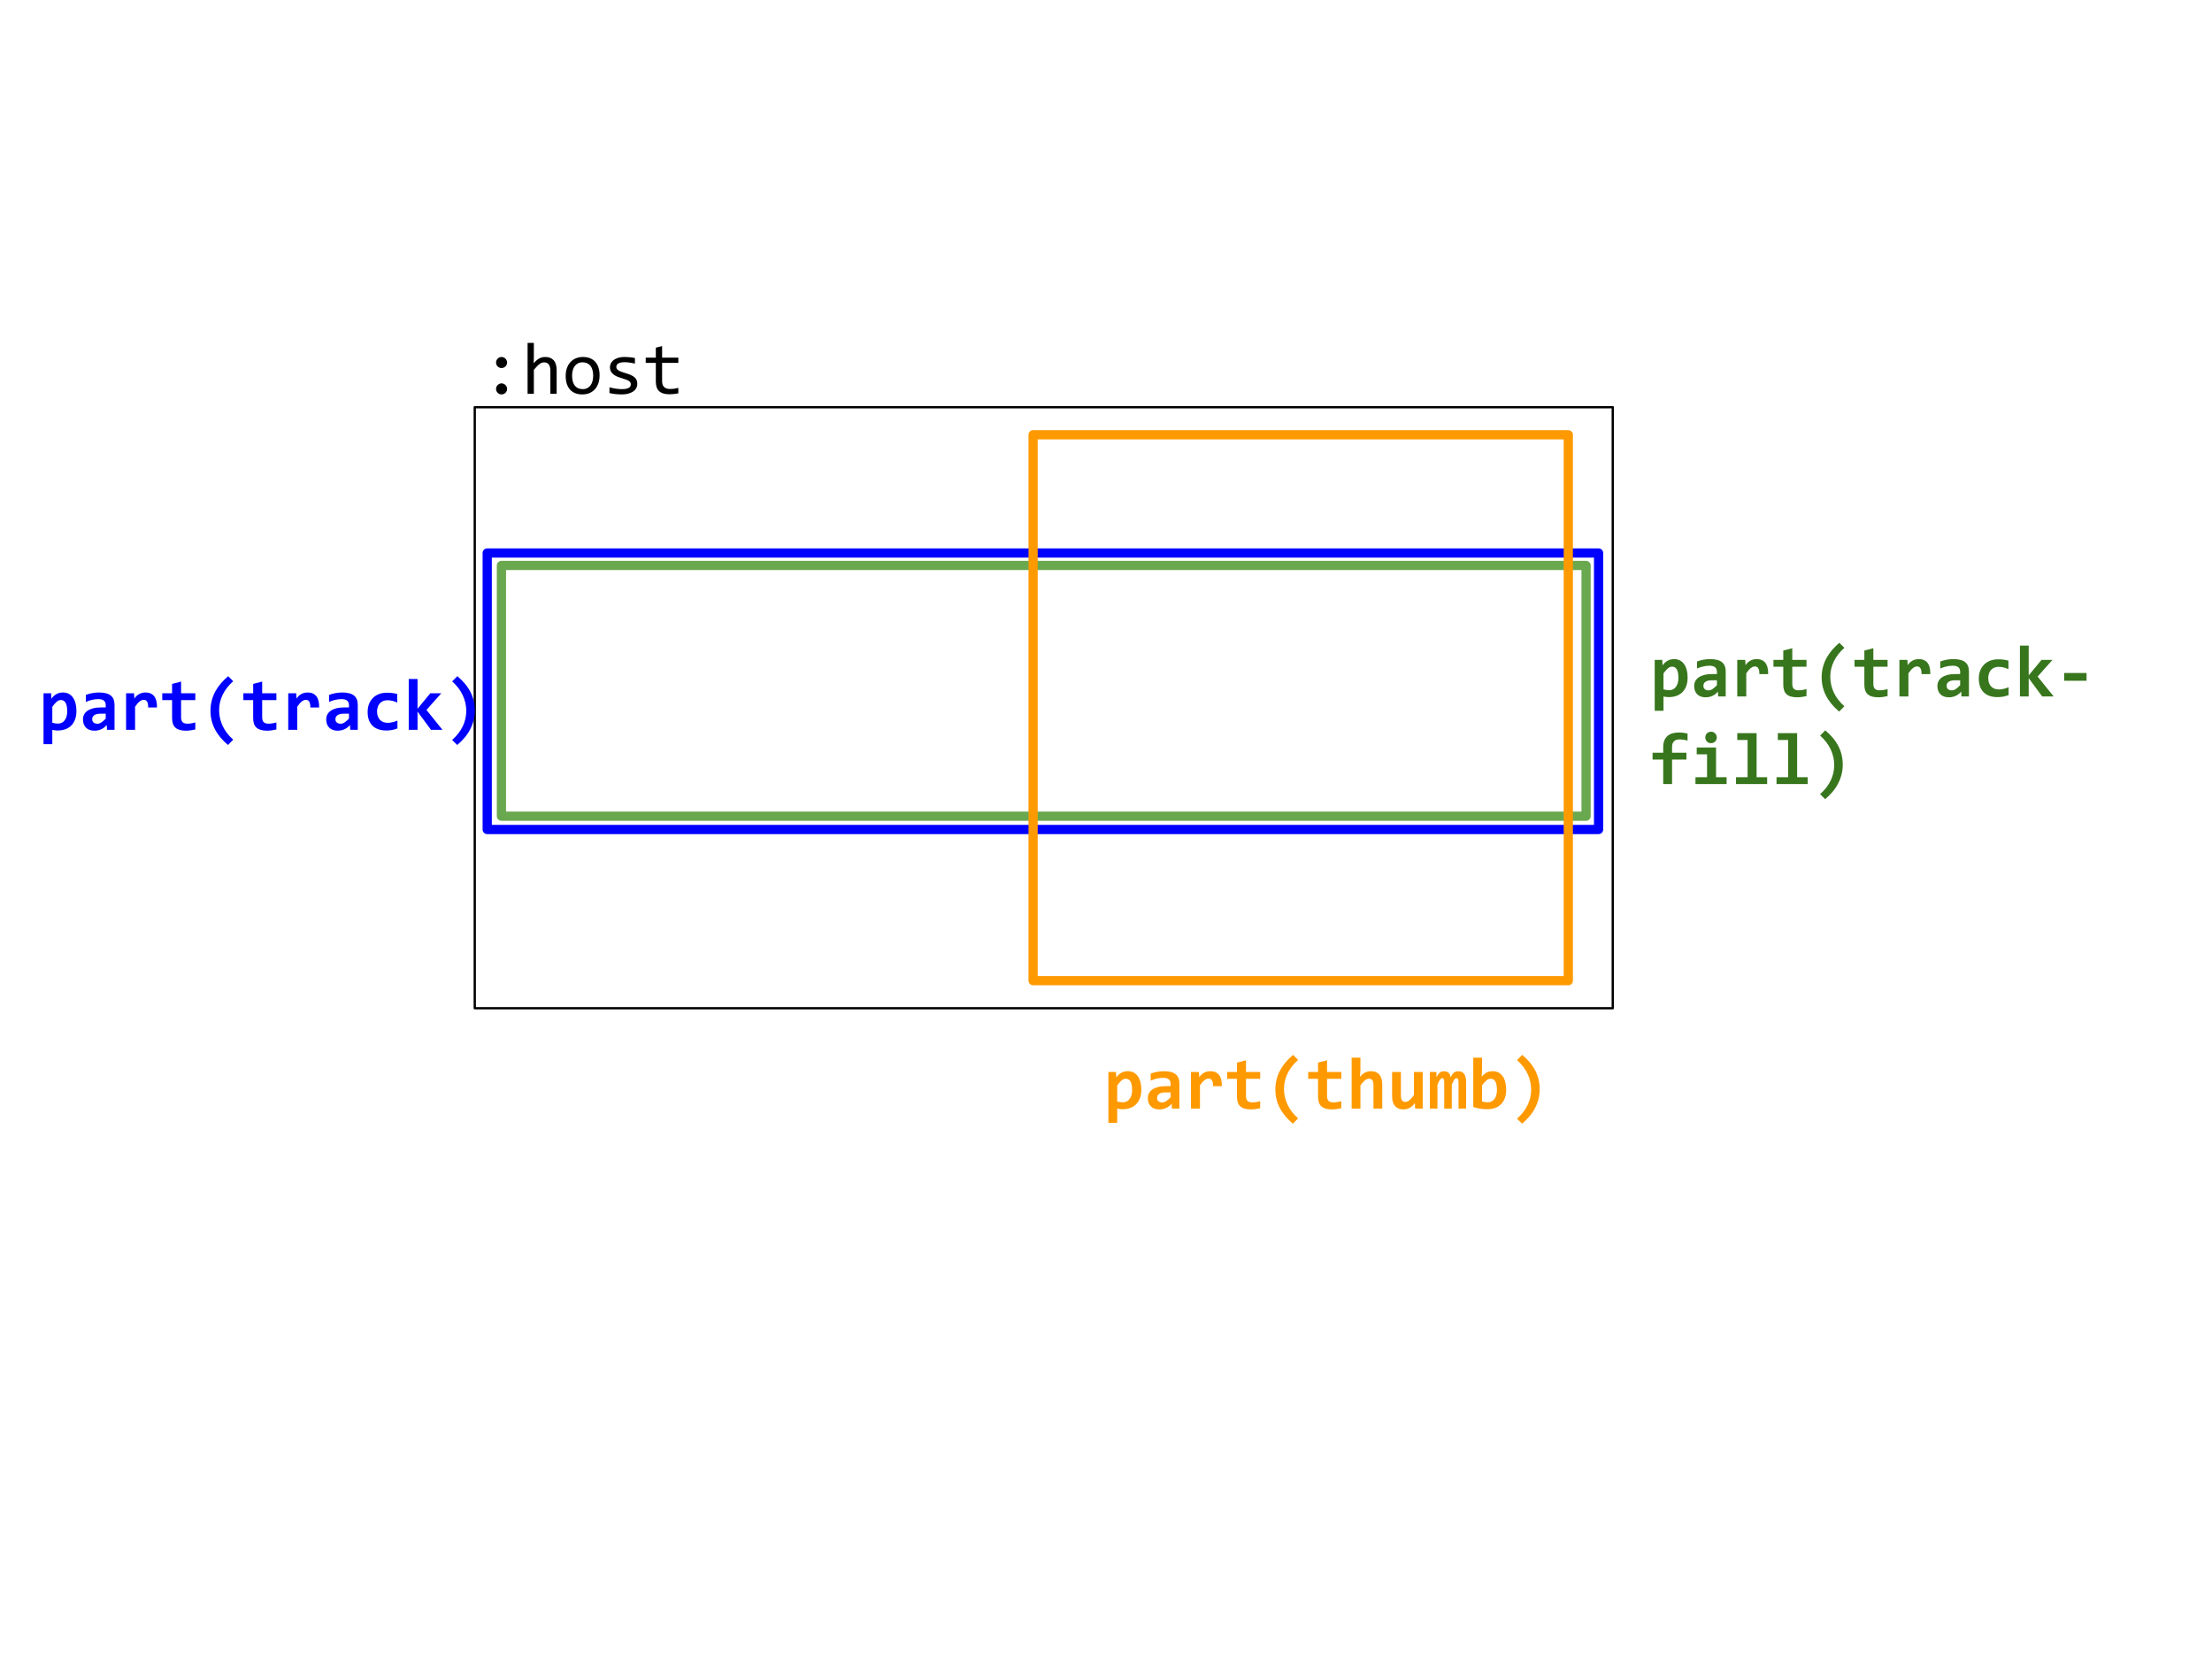
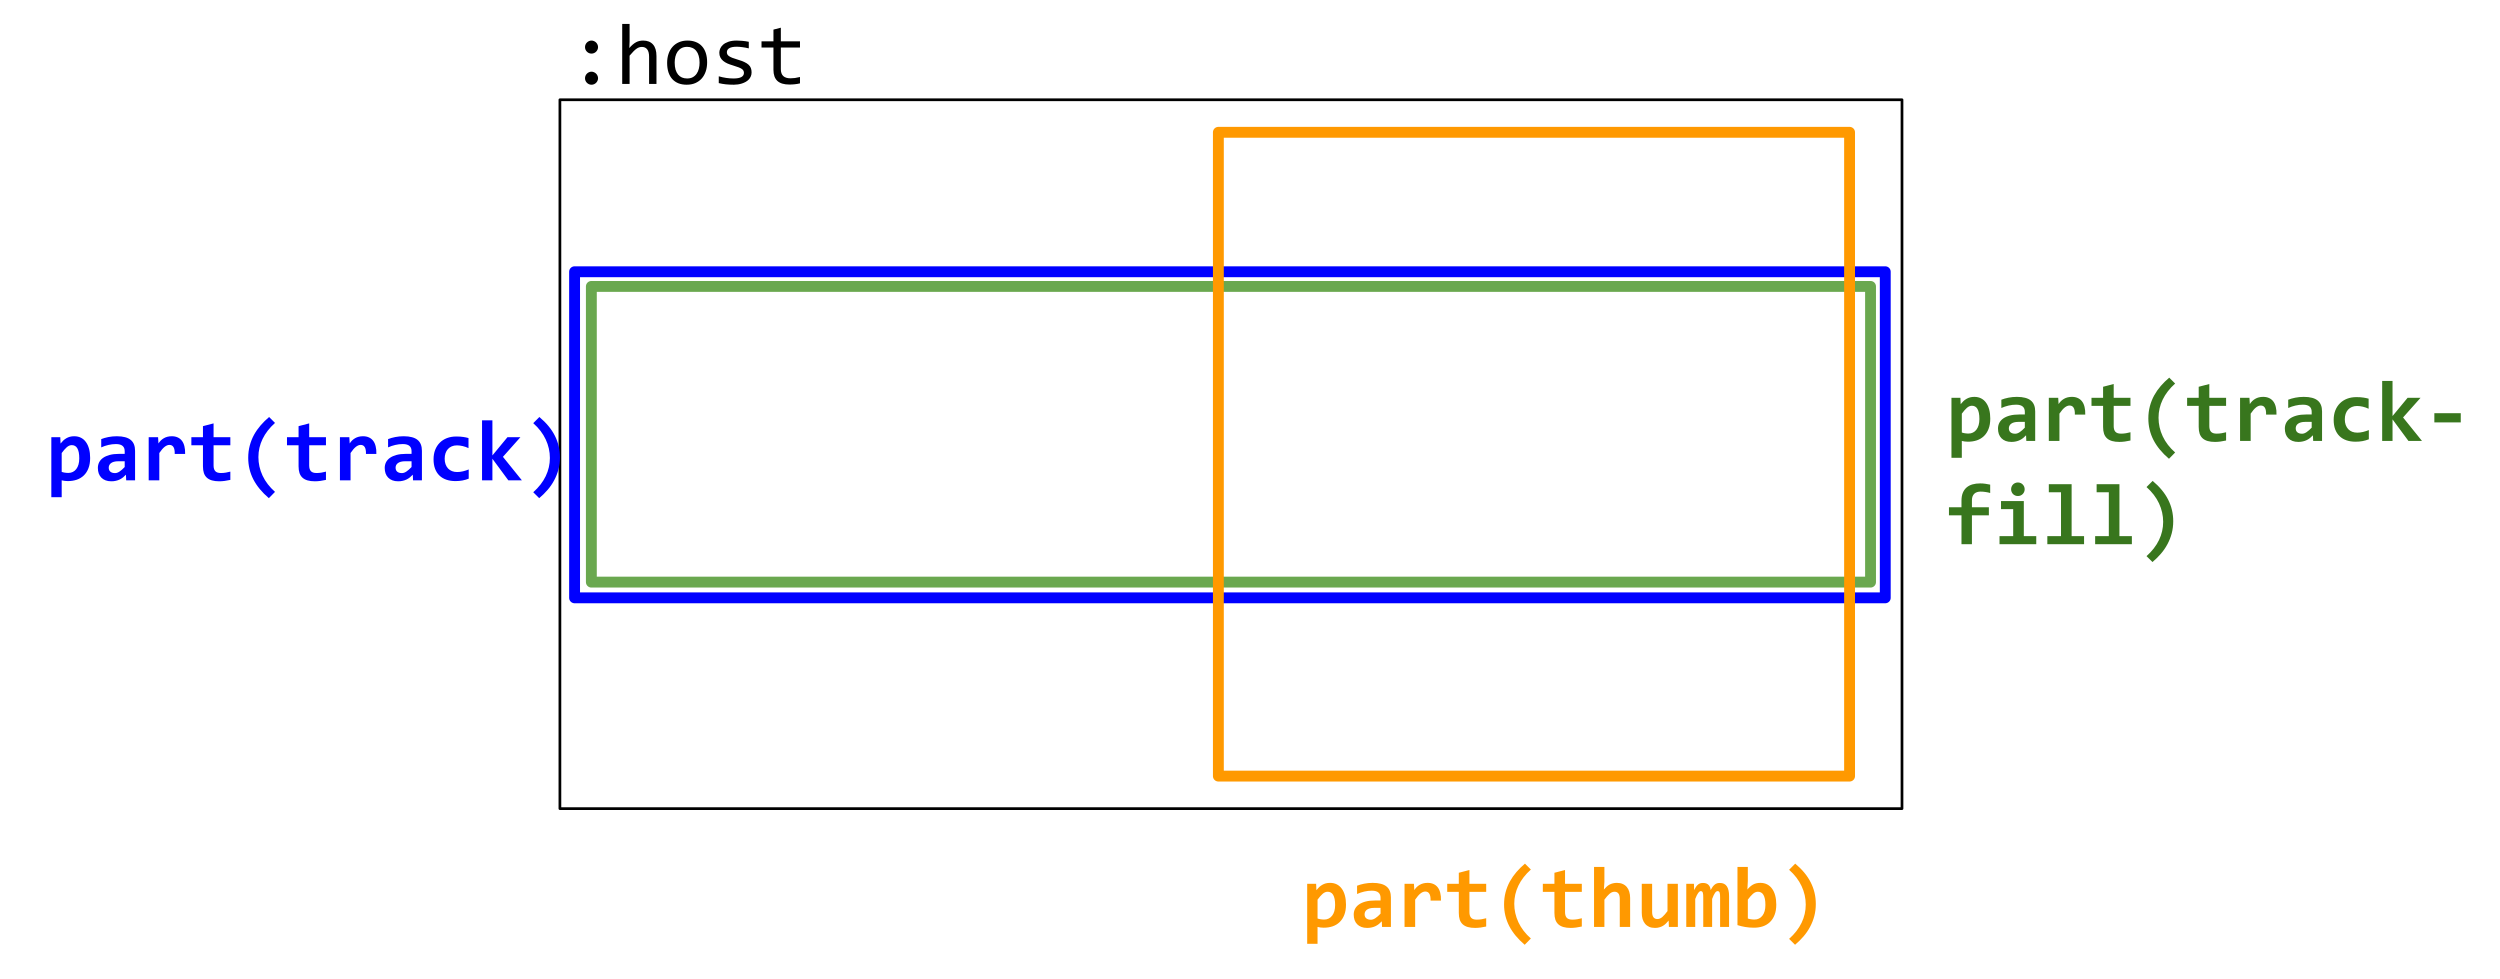
- <svg xmlns="http://www.w3.org/2000/svg" version="1.1" viewBox="0.0 0.0 960.0 720.0" fill="none" stroke="none" stroke-linecap="square" stroke-miterlimit="10">
+ <svg xmlns="http://www.w3.org/2000/svg" version="1.1" viewBox="0 140 920 360" fill="none" stroke="none" stroke-linecap="square" stroke-miterlimit="10">
  <clipPath id="p.0">
    <path d="m0 0l960.0 0l0 720.0l-960.0 0l0 -720.0z" clip-rule="nonzero" />
  </clipPath>
  <g clip-path="url(#p.0)">
    <path fill="#000000" fill-opacity="0.0" d="m0 0l960.0 0l0 720.0l-960.0 0z" fill-rule="evenodd" />
    <path fill="#000000" fill-opacity="0.0" d="m206.045 176.719l493.89 0l0 260.85l-493.89 0z" fill-rule="evenodd" />
    <path stroke="#000000" stroke-width="1.0" stroke-linejoin="round" stroke-linecap="butt" d="m206.045 176.719l493.89 0l0 260.85l-493.89 0z" fill-rule="evenodd" />
    <path fill="#000000" fill-opacity="0.0" d="m199.879 131.176l117.291 0l0 45.543l-117.291 0z" fill-rule="evenodd" />
    <path fill="#000000" d="m217.676 154.927q0.484 0 0.922 0.203q0.438 0.188 0.766 0.516q0.328 0.328 0.516 0.766q0.203 0.438 0.203 0.922q0 0.5 -0.203 0.938q-0.188 0.422 -0.516 0.75q-0.328 0.328 -0.766 0.516q-0.438 0.188 -0.922 0.188q-0.5 0 -0.938 -0.188q-0.422 -0.188 -0.75 -0.516q-0.328 -0.328 -0.516 -0.75q-0.188 -0.438 -0.188 -0.938q0 -0.484 0.188 -0.922q0.188 -0.438 0.516 -0.766q0.328 -0.328 0.75 -0.516q0.438 -0.203 0.938 -0.203zm0 11.453q0.484 0 0.922 0.203q0.438 0.188 0.766 0.516q0.328 0.328 0.516 0.766q0.203 0.438 0.203 0.922q0 0.5 -0.203 0.938q-0.188 0.422 -0.516 0.75q-0.328 0.328 -0.766 0.516q-0.438 0.188 -0.922 0.188q-0.5 0 -0.938 -0.188q-0.422 -0.188 -0.75 -0.516q-0.328 -0.328 -0.516 -0.75q-0.188 -0.438 -0.188 -0.938q0 -0.484 0.188 -0.922q0.188 -0.438 0.516 -0.766q0.328 -0.328 0.75 -0.516q0.438 -0.203 0.938 -0.203zm23.906 4.516l-2.719 0l0 -10.016q0 -1.812 -0.688 -2.703q-0.672 -0.906 -1.938 -0.906q-0.547 0 -1.031 0.156q-0.469 0.141 -0.984 0.516q-0.516 0.359 -1.125 0.984q-0.609 0.625 -1.406 1.562l0 10.406l-2.719 0l0 -22.078l2.719 0l0 6.391l-0.094 2.469q0.641 -0.766 1.25 -1.281q0.625 -0.531 1.234 -0.859q0.625 -0.328 1.266 -0.469q0.641 -0.141 1.328 -0.141q2.344 0 3.625 1.438q1.281 1.422 1.281 4.297l0 10.234zm18.641 -7.969q0 1.828 -0.516 3.359q-0.516 1.516 -1.484 2.609q-0.969 1.078 -2.359 1.688q-1.391 0.594 -3.156 0.594q-1.688 0 -3.031 -0.516q-1.328 -0.531 -2.266 -1.547q-0.922 -1.016 -1.422 -2.516q-0.484 -1.5 -0.484 -3.453q0 -1.828 0.516 -3.328q0.516 -1.516 1.484 -2.594q0.969 -1.094 2.359 -1.688q1.391 -0.609 3.156 -0.609q1.688 0 3.016 0.531q1.344 0.516 2.266 1.531q0.938 1.0 1.422 2.5q0.5 1.5 0.5 3.438zm-2.781 0.125q0 -1.453 -0.328 -2.531q-0.312 -1.094 -0.906 -1.812q-0.594 -0.734 -1.453 -1.094q-0.844 -0.375 -1.891 -0.375q-1.219 0 -2.094 0.484q-0.859 0.469 -1.422 1.266q-0.547 0.797 -0.812 1.859q-0.25 1.047 -0.25 2.203q0 1.453 0.312 2.547q0.328 1.094 0.922 1.828q0.594 0.719 1.438 1.094q0.844 0.359 1.906 0.359q1.219 0 2.078 -0.469q0.875 -0.484 1.422 -1.281q0.562 -0.797 0.812 -1.844q0.266 -1.062 0.266 -2.234zm19.141 3.562q0 0.828 -0.281 1.484q-0.281 0.656 -0.766 1.172q-0.484 0.5 -1.125 0.859q-0.641 0.359 -1.375 0.594q-0.719 0.234 -1.484 0.344q-0.766 0.109 -1.5 0.109q-1.594 0 -2.938 -0.141q-1.328 -0.141 -2.609 -0.453l0 -2.5q1.375 0.391 2.734 0.594q1.359 0.203 2.703 0.203q1.953 0 2.891 -0.531q0.938 -0.531 0.938 -1.516q0 -0.422 -0.156 -0.75q-0.141 -0.344 -0.531 -0.641q-0.391 -0.312 -1.219 -0.641q-0.812 -0.328 -2.234 -0.75q-1.062 -0.312 -1.969 -0.703q-0.891 -0.406 -1.547 -0.953q-0.656 -0.547 -1.031 -1.281q-0.375 -0.734 -0.375 -1.734q0 -0.656 0.297 -1.438q0.312 -0.781 1.047 -1.453q0.734 -0.672 1.984 -1.109q1.25 -0.453 3.125 -0.453q0.922 0 2.047 0.109q1.125 0.094 2.344 0.344l0 2.422q-1.281 -0.312 -2.438 -0.453q-1.141 -0.156 -1.984 -0.156q-1.016 0 -1.719 0.156q-0.688 0.156 -1.125 0.438q-0.422 0.266 -0.609 0.641q-0.188 0.359 -0.188 0.781q0 0.422 0.156 0.766q0.172 0.344 0.609 0.672q0.453 0.312 1.25 0.641q0.797 0.312 2.078 0.688q1.391 0.406 2.344 0.859q0.953 0.438 1.547 0.984q0.594 0.547 0.844 1.234q0.266 0.688 0.266 1.562zm17.812 4.062q-0.922 0.234 -1.906 0.328q-0.984 0.109 -2.0 0.109q-2.953 0 -4.406 -1.328q-1.453 -1.344 -1.453 -4.109l0 -8.188l-4.391 0l0 -2.281l4.391 0l0 -4.312l2.719 -0.703l0 5.016l7.047 0l0 2.281l-7.047 0l0 7.969q0 1.688 0.891 2.531q0.906 0.828 2.656 0.828q0.75 0 1.641 -0.109q0.891 -0.125 1.859 -0.375l0 2.344z" fill-rule="nonzero" />
    <path fill="#000000" fill-opacity="0.0" d="m211.446 240.0l482.331 0l0 120.0l-482.331 0z" fill-rule="evenodd" />
    <path stroke="#0000ff" stroke-width="4.0" stroke-linejoin="round" stroke-linecap="butt" d="m211.446 240.0l482.331 0l0 120.0l-482.331 0z" fill-rule="evenodd" />
    <path fill="#000000" fill-opacity="0.0" d="m122.701 210.675l444.504 0l0 51.874l-444.504 0z" fill-rule="evenodd" />
    <path fill="#000000" fill-opacity="0.0" d="m7.719 277.039l218.866 0l0 45.543l-218.866 0z" fill-rule="evenodd" />
    <path fill="#0000ff" d="m33.172 308.541q0 2.188 -0.625 3.781q-0.609 1.594 -1.719 2.656q-1.094 1.047 -2.594 1.562q-1.5 0.5 -3.266 0.5q-0.594 0 -1.188 -0.078q-0.594 -0.078 -1.078 -0.203l0 6.203l-3.812 0l0 -22.078l3.297 0l0.094 2.344q0.484 -0.609 1.0 -1.109q0.531 -0.5 1.141 -0.844q0.609 -0.359 1.312 -0.547q0.703 -0.188 1.578 -0.188q1.406 0 2.5 0.562q1.094 0.562 1.828 1.609q0.75 1.031 1.141 2.516q0.391 1.469 0.391 3.312zm-4 0.156q0 -1.312 -0.188 -2.234q-0.188 -0.922 -0.547 -1.516q-0.344 -0.594 -0.859 -0.859q-0.5 -0.281 -1.156 -0.281q-0.969 0 -1.859 0.781q-0.875 0.781 -1.859 2.125l0 6.938q0.453 0.172 1.109 0.281q0.672 0.109 1.359 0.109q0.906 0 1.641 -0.375q0.75 -0.375 1.266 -1.062q0.531 -0.688 0.812 -1.672q0.281 -1.0 0.281 -2.234zm17.266 8.062l-0.094 -2.078q-0.5 0.531 -1.047 0.984q-0.547 0.438 -1.203 0.766q-0.656 0.328 -1.438 0.5q-0.766 0.188 -1.688 0.188q-1.219 0 -2.141 -0.359q-0.922 -0.359 -1.547 -1.0q-0.625 -0.641 -0.953 -1.547q-0.312 -0.906 -0.312 -2.0q0 -1.125 0.469 -2.078q0.484 -0.953 1.453 -1.641q0.984 -0.688 2.438 -1.078q1.469 -0.391 3.438 -0.391l2.078 0l0 -0.953q0 -0.609 -0.172 -1.094q-0.172 -0.5 -0.562 -0.844q-0.375 -0.344 -0.984 -0.531q-0.609 -0.188 -1.5 -0.188q-1.406 0 -2.781 0.328q-1.359 0.312 -2.641 0.891l0 -3.047q1.141 -0.453 2.625 -0.75q1.5 -0.297 3.109 -0.297q1.766 0 3.031 0.344q1.266 0.328 2.078 1.0q0.828 0.672 1.219 1.688q0.391 1.0 0.391 2.344l0 10.844l-3.266 0zm-0.547 -7.016l-2.328 0q-0.969 0 -1.641 0.188q-0.672 0.188 -1.094 0.516q-0.422 0.328 -0.625 0.766q-0.188 0.422 -0.188 0.906q0 0.969 0.625 1.484q0.625 0.5 1.703 0.5q0.797 0 1.656 -0.578q0.859 -0.578 1.891 -1.656l0 -2.125zm18.406 -2.688q0.031 -0.891 -0.094 -1.516q-0.109 -0.625 -0.375 -1.031q-0.25 -0.406 -0.625 -0.594q-0.375 -0.188 -0.859 -0.188q-0.844 0 -1.75 0.703q-0.891 0.688 -1.969 2.281l0 10.047l-3.906 0l0 -15.875l3.453 0l0.141 2.312q0.391 -0.609 0.875 -1.094q0.5 -0.484 1.094 -0.828q0.609 -0.359 1.344 -0.547q0.734 -0.188 1.609 -0.188q1.203 0 2.125 0.422q0.938 0.406 1.562 1.219q0.641 0.812 0.938 2.047q0.312 1.219 0.266 2.828l-3.828 0zm20.469 9.547q-1.031 0.234 -2.078 0.375q-1.047 0.141 -1.984 0.141q-1.562 0 -2.703 -0.328q-1.125 -0.328 -1.875 -1.0q-0.734 -0.672 -1.094 -1.703q-0.344 -1.047 -0.344 -2.484l0 -7.75l-4.266 0l0 -2.969l4.266 0l0 -4.062l3.906 -1.016l0 5.078l6.172 0l0 2.969l-6.172 0l0 7.469q0 1.359 0.625 2.062q0.625 0.688 2.094 0.688q0.938 0 1.828 -0.156q0.891 -0.156 1.625 -0.359l0 3.047zm14.172 6.719q-3.797 -3.219 -5.703 -6.906q-1.891 -3.688 -1.891 -7.938q0 -2.375 0.562 -4.484q0.562 -2.125 1.578 -3.984q1.031 -1.859 2.438 -3.484q1.422 -1.641 3.109 -3.062l2.172 2.172q-3.047 2.734 -4.578 5.906q-1.531 3.172 -1.531 6.672q0 3.547 1.531 6.828q1.531 3.266 4.578 5.969l-2.266 2.312zm21.016 -6.719q-1.031 0.234 -2.078 0.375q-1.047 0.141 -1.984 0.141q-1.562 0 -2.703 -0.328q-1.125 -0.328 -1.875 -1.0q-0.734 -0.672 -1.094 -1.703q-0.344 -1.047 -0.344 -2.484l0 -7.75l-4.266 0l0 -2.969l4.266 0l0 -4.062l3.906 -1.016l0 5.078l6.172 0l0 2.969l-6.172 0l0 7.469q0 1.359 0.625 2.062q0.625 0.688 2.094 0.688q0.938 0 1.828 -0.156q0.891 -0.156 1.625 -0.359l0 3.047zm14.719 -9.547q0.031 -0.891 -0.094 -1.516q-0.109 -0.625 -0.375 -1.031q-0.25 -0.406 -0.625 -0.594q-0.375 -0.188 -0.859 -0.188q-0.844 0 -1.75 0.703q-0.891 0.688 -1.969 2.281l0 10.047l-3.906 0l0 -15.875l3.453 0l0.141 2.312q0.391 -0.609 0.875 -1.094q0.5 -0.484 1.094 -0.828q0.609 -0.359 1.344 -0.547q0.734 -0.188 1.609 -0.188q1.203 0 2.125 0.422q0.938 0.406 1.562 1.219q0.641 0.812 0.938 2.047q0.312 1.219 0.266 2.828l-3.828 0zm17.328 9.703l-0.094 -2.078q-0.5 0.531 -1.047 0.984q-0.547 0.438 -1.203 0.766q-0.656 0.328 -1.438 0.5q-0.766 0.188 -1.688 0.188q-1.219 0 -2.141 -0.359q-0.922 -0.359 -1.547 -1.0q-0.625 -0.641 -0.953 -1.547q-0.312 -0.906 -0.312 -2.0q0 -1.125 0.469 -2.078q0.484 -0.953 1.453 -1.641q0.984 -0.688 2.438 -1.078q1.469 -0.391 3.438 -0.391l2.078 0l0 -0.953q0 -0.609 -0.172 -1.094q-0.172 -0.5 -0.562 -0.844q-0.375 -0.344 -0.984 -0.531q-0.609 -0.188 -1.5 -0.188q-1.406 0 -2.781 0.328q-1.359 0.312 -2.641 0.891l0 -3.047q1.141 -0.453 2.625 -0.75q1.5 -0.297 3.109 -0.297q1.766 0 3.031 0.344q1.266 0.328 2.078 1.0q0.828 0.672 1.219 1.688q0.391 1.0 0.391 2.344l0 10.844l-3.266 0zm-0.547 -7.016l-2.328 0q-0.969 0 -1.641 0.188q-0.672 0.188 -1.094 0.516q-0.422 0.328 -0.625 0.766q-0.188 0.422 -0.188 0.906q0 0.969 0.625 1.484q0.625 0.5 1.703 0.5q0.797 0 1.656 -0.578q0.859 -0.578 1.891 -1.656l0 -2.125zm21.031 6.406q-1.125 0.453 -2.328 0.672q-1.203 0.219 -2.516 0.219q-1.891 0 -3.391 -0.516q-1.5 -0.516 -2.547 -1.531q-1.047 -1.016 -1.609 -2.516q-0.547 -1.5 -0.547 -3.469q0 -1.906 0.594 -3.453q0.609 -1.547 1.703 -2.641q1.094 -1.094 2.625 -1.688q1.547 -0.594 3.438 -0.594q1.547 0 2.594 0.172q1.062 0.156 1.906 0.406l0 3.703q-0.969 -0.484 -2.109 -0.75q-1.125 -0.266 -2.141 -0.266q-1.062 0 -1.906 0.359q-0.844 0.359 -1.422 1.0q-0.578 0.641 -0.891 1.562q-0.297 0.906 -0.297 2.0q0 1.141 0.328 2.047q0.328 0.906 0.922 1.547q0.609 0.625 1.453 0.969q0.844 0.328 1.875 0.328q0.5 0 1.047 -0.062q0.562 -0.078 1.109 -0.203q0.562 -0.141 1.094 -0.312q0.547 -0.172 1.016 -0.375l0 3.391zm14.578 0.609l-5.859 -7.938l0 7.938l-3.812 0l0 -22.078l3.812 0l0 12.922l5.547 -6.719l4.766 0l-6.438 7.234l6.969 8.641l-4.984 0zm11.422 -23.297q3.828 3.188 5.703 6.891q1.875 3.688 1.875 7.953q0 2.375 -0.562 4.484q-0.562 2.109 -1.578 3.984q-1.0 1.875 -2.406 3.5q-1.406 1.641 -3.094 3.047l-2.188 -2.172q3.062 -2.734 4.594 -5.922q1.531 -3.188 1.531 -6.688q0 -3.531 -1.531 -6.812q-1.531 -3.281 -4.594 -6.0l2.25 -2.266z" fill-rule="nonzero" />
    <path fill="#000000" fill-opacity="0.0" d="m217.619 245.402l470.74 0l0 108.819l-470.74 0z" fill-rule="evenodd" />
    <path stroke="#6aa84f" stroke-width="4.0" stroke-linejoin="round" stroke-linecap="butt" d="m217.619 245.402l470.74 0l0 108.819l-470.74 0z" fill-rule="evenodd" />
    <path fill="#000000" fill-opacity="0.0" d="m706.966 262.549l232.283 0l0 88.567l-232.283 0z" fill-rule="evenodd" />
    <path fill="#38761d" d="m732.419 294.05q0 2.188 -0.625 3.781q-0.609 1.594 -1.719 2.656q-1.094 1.047 -2.594 1.562q-1.5 0.5 -3.266 0.5q-0.594 0 -1.188 -0.078q-0.594 -0.078 -1.078 -0.203l0 6.203l-3.812 0l0 -22.078l3.297 0l0.094 2.344q0.484 -0.609 1.0 -1.109q0.531 -0.5 1.141 -0.844q0.609 -0.359 1.312 -0.547q0.703 -0.188 1.578 -0.188q1.406 0 2.5 0.562q1.094 0.562 1.828 1.609q0.75 1.031 1.141 2.516q0.391 1.469 0.391 3.312zm-4.0 0.156q0 -1.312 -0.188 -2.234q-0.188 -0.922 -0.547 -1.516q-0.344 -0.594 -0.859 -0.859q-0.5 -0.281 -1.156 -0.281q-0.969 0 -1.859 0.781q-0.875 0.781 -1.859 2.125l0 6.938q0.453 0.172 1.109 0.281q0.672 0.109 1.359 0.109q0.906 0 1.641 -0.375q0.75 -0.375 1.266 -1.062q0.531 -0.688 0.812 -1.672q0.281 -1.0 0.281 -2.234zm17.266 8.062l-0.094 -2.078q-0.5 0.531 -1.047 0.984q-0.547 0.438 -1.203 0.766q-0.656 0.328 -1.438 0.5q-0.766 0.188 -1.688 0.188q-1.219 0 -2.141 -0.359q-0.922 -0.359 -1.547 -1.0q-0.625 -0.641 -0.953 -1.547q-0.312 -0.906 -0.312 -2.0q0 -1.125 0.469 -2.078q0.484 -0.953 1.453 -1.641q0.984 -0.688 2.438 -1.078q1.469 -0.391 3.438 -0.391l2.078 0l0 -0.953q0 -0.609 -0.172 -1.094q-0.172 -0.5 -0.562 -0.844q-0.375 -0.344 -0.984 -0.531q-0.609 -0.188 -1.5 -0.188q-1.406 0 -2.781 0.328q-1.359 0.312 -2.641 0.891l0 -3.047q1.141 -0.453 2.625 -0.75q1.5 -0.297 3.109 -0.297q1.766 0 3.031 0.344q1.266 0.328 2.078 1.0q0.828 0.672 1.219 1.688q0.391 1.0 0.391 2.344l0 10.844l-3.266 0zm-0.547 -7.016l-2.328 0q-0.969 0 -1.641 0.188q-0.672 0.188 -1.094 0.516q-0.422 0.328 -0.625 0.766q-0.188 0.422 -0.188 0.906q0 0.969 0.625 1.484q0.625 0.5 1.703 0.5q0.797 0 1.656 -0.578q0.859 -0.578 1.891 -1.656l0 -2.125zm18.406 -2.688q0.031 -0.891 -0.094 -1.516q-0.109 -0.625 -0.375 -1.031q-0.25 -0.406 -0.625 -0.594q-0.375 -0.188 -0.859 -0.188q-0.844 0 -1.75 0.703q-0.891 0.688 -1.969 2.281l0 10.047l-3.906 0l0 -15.875l3.453 0l0.141 2.312q0.391 -0.609 0.875 -1.094q0.5 -0.484 1.094 -0.828q0.609 -0.359 1.344 -0.547q0.734 -0.188 1.609 -0.188q1.203 0 2.125 0.422q0.938 0.406 1.562 1.219q0.641 0.812 0.938 2.047q0.312 1.219 0.266 2.828l-3.828 0zm20.469 9.547q-1.031 0.234 -2.078 0.375q-1.047 0.141 -1.984 0.141q-1.562 0 -2.703 -0.328q-1.125 -0.328 -1.875 -1.0q-0.734 -0.672 -1.094 -1.703q-0.344 -1.047 -0.344 -2.484l0 -7.75l-4.266 0l0 -2.969l4.266 0l0 -4.062l3.906 -1.016l0 5.078l6.172 0l0 2.969l-6.172 0l0 7.469q0 1.359 0.625 2.062q0.625 0.688 2.094 0.688q0.938 0 1.828 -0.156q0.891 -0.156 1.625 -0.359l0 3.047zm14.172 6.719q-3.797 -3.219 -5.703 -6.906q-1.891 -3.688 -1.891 -7.938q0 -2.375 0.562 -4.484q0.562 -2.125 1.578 -3.984q1.031 -1.859 2.438 -3.484q1.422 -1.641 3.109 -3.062l2.172 2.172q-3.047 2.734 -4.578 5.906q-1.531 3.172 -1.531 6.672q0 3.547 1.531 6.828q1.531 3.266 4.578 5.969l-2.266 2.312zm21.016 -6.719q-1.031 0.234 -2.078 0.375q-1.047 0.141 -1.984 0.141q-1.562 0 -2.703 -0.328q-1.125 -0.328 -1.875 -1.0q-0.734 -0.672 -1.094 -1.703q-0.344 -1.047 -0.344 -2.484l0 -7.75l-4.266 0l0 -2.969l4.266 0l0 -4.062l3.906 -1.016l0 5.078l6.172 0l0 2.969l-6.172 0l0 7.469q0 1.359 0.625 2.062q0.625 0.688 2.094 0.688q0.938 0 1.828 -0.156q0.891 -0.156 1.625 -0.359l0 3.047zm14.719 -9.547q0.031 -0.891 -0.094 -1.516q-0.109 -0.625 -0.375 -1.031q-0.25 -0.406 -0.625 -0.594q-0.375 -0.188 -0.859 -0.188q-0.844 0 -1.75 0.703q-0.891 0.688 -1.969 2.281l0 10.047l-3.906 0l0 -15.875l3.453 0l0.141 2.312q0.391 -0.609 0.875 -1.094q0.5 -0.484 1.094 -0.828q0.609 -0.359 1.344 -0.547q0.734 -0.188 1.609 -0.188q1.203 0 2.125 0.422q0.938 0.406 1.562 1.219q0.641 0.812 0.938 2.047q0.312 1.219 0.266 2.828l-3.828 0zm17.328 9.703l-0.094 -2.078q-0.5 0.531 -1.047 0.984q-0.547 0.438 -1.203 0.766q-0.656 0.328 -1.438 0.5q-0.766 0.188 -1.688 0.188q-1.219 0 -2.141 -0.359q-0.922 -0.359 -1.547 -1.0q-0.625 -0.641 -0.953 -1.547q-0.312 -0.906 -0.312 -2.0q0 -1.125 0.469 -2.078q0.484 -0.953 1.453 -1.641q0.984 -0.688 2.438 -1.078q1.469 -0.391 3.438 -0.391l2.078 0l0 -0.953q0 -0.609 -0.172 -1.094q-0.172 -0.5 -0.562 -0.844q-0.375 -0.344 -0.984 -0.531q-0.609 -0.188 -1.5 -0.188q-1.406 0 -2.781 0.328q-1.359 0.312 -2.641 0.891l0 -3.047q1.141 -0.453 2.625 -0.75q1.5 -0.297 3.109 -0.297q1.766 0 3.031 0.344q1.266 0.328 2.078 1.0q0.828 0.672 1.219 1.688q0.391 1.0 0.391 2.344l0 10.844l-3.266 0zm-0.547 -7.016l-2.328 0q-0.969 0 -1.641 0.188q-0.672 0.188 -1.094 0.516q-0.422 0.328 -0.625 0.766q-0.188 0.422 -0.188 0.906q0 0.969 0.625 1.484q0.625 0.5 1.703 0.5q0.797 0 1.656 -0.578q0.859 -0.578 1.891 -1.656l0 -2.125zm21.031 6.406q-1.125 0.453 -2.328 0.672q-1.203 0.219 -2.516 0.219q-1.891 0 -3.391 -0.516q-1.5 -0.516 -2.547 -1.531q-1.047 -1.016 -1.609 -2.516q-0.547 -1.5 -0.547 -3.469q0 -1.906 0.594 -3.453q0.609 -1.547 1.703 -2.641q1.094 -1.094 2.625 -1.688q1.547 -0.594 3.438 -0.594q1.547 0 2.594 0.172q1.062 0.156 1.906 0.406l0 3.703q-0.969 -0.484 -2.109 -0.75q-1.125 -0.266 -2.141 -0.266q-1.062 0 -1.906 0.359q-0.844 0.359 -1.422 1.0q-0.578 0.641 -0.891 1.562q-0.297 0.906 -0.297 2.0q0 1.141 0.328 2.047q0.328 0.906 0.922 1.547q0.609 0.625 1.453 0.969q0.844 0.328 1.875 0.328q0.5 0 1.047 -0.062q0.562 -0.078 1.109 -0.203q0.562 -0.141 1.094 -0.312q0.547 -0.172 1.016 -0.375l0 3.391zm14.578 0.609l-5.859 -7.938l0 7.938l-3.812 0l0 -22.078l3.812 0l0 12.922l5.547 -6.719l4.766 0l-6.438 7.234l6.969 8.641l-4.984 0zm9.531 -6.812l0 -3.391l9.719 0l0 3.391l-9.719 0z" fill-rule="nonzero" />
    <path fill="#38761d" d="m732.388 321.425q-0.688 -0.219 -1.641 -0.359q-0.938 -0.156 -1.922 -0.156q-0.672 0 -1.25 0.188q-0.578 0.172 -1.0 0.562q-0.422 0.391 -0.672 1.0q-0.234 0.594 -0.234 1.453l0 2.562l6.234 0l0 2.969l-6.234 0l0 10.625l-3.844 0l0 -10.625l-4.609 0l0 -2.969l4.609 0l0 -2.406q0 -1.688 0.484 -2.891q0.5 -1.219 1.391 -1.984q0.906 -0.781 2.172 -1.141q1.266 -0.359 2.828 -0.359q1.031 0 1.953 0.141q0.938 0.125 1.734 0.312l0 3.078zm-16.422 2.969l0 0zm29.109 -4.344q0 0.516 -0.188 0.969q-0.188 0.453 -0.531 0.797q-0.328 0.328 -0.781 0.531q-0.453 0.188 -0.984 0.188q-0.531 0 -1.0 -0.188q-0.453 -0.203 -0.797 -0.531q-0.328 -0.344 -0.516 -0.797q-0.188 -0.453 -0.188 -0.969q0 -0.516 0.188 -0.969q0.188 -0.453 0.516 -0.797q0.344 -0.344 0.797 -0.531q0.469 -0.203 1.0 -0.203q0.531 0 0.984 0.203q0.453 0.188 0.781 0.531q0.344 0.344 0.531 0.797q0.188 0.453 0.188 0.969zm-4.219 7.312l-4.484 0l0 -2.969l8.391 0l0 12.906l4.578 0l0 2.969l-13.516 0l0 -2.969l5.031 0l0 -9.938zm17.594 -6.203l-4.484 0l0 -2.969l8.391 0l0 19.109l4.578 0l0 2.969l-13.516 0l0 -2.969l5.031 0l0 -16.141zm17.594 0l-4.484 0l0 -2.969l8.391 0l0 19.109l4.578 0l0 2.969l-13.516 0l0 -2.969l5.031 0l0 -16.141zm16.125 -4.188q3.828 3.188 5.703 6.891q1.875 3.688 1.875 7.953q0 2.375 -0.562 4.484q-0.562 2.109 -1.578 3.984q-1.0 1.875 -2.406 3.5q-1.406 1.641 -3.094 3.047l-2.188 -2.172q3.062 -2.734 4.594 -5.922q1.531 -3.188 1.531 -6.688q0 -3.531 -1.531 -6.812q-1.531 -3.281 -4.594 -6.0l2.25 -2.266z" fill-rule="nonzero" />
    <path fill="#000000" fill-opacity="0.0" d="m448.36 188.688l232.283 0l0 236.913l-232.283 0z" fill-rule="evenodd" />
    <path stroke="#ff9900" stroke-width="4.0" stroke-linejoin="round" stroke-linecap="butt" d="m448.36 188.688l232.283 0l0 236.913l-232.283 0z" fill-rule="evenodd" />
    <path fill="#000000" fill-opacity="0.0" d="m469.871 441.396l218.866 0l0 45.543l-218.866 0z" fill-rule="evenodd" />
    <path fill="#ff9900" d="m495.325 472.898q0 2.188 -0.625 3.781q-0.609 1.594 -1.719 2.656q-1.094 1.047 -2.594 1.562q-1.5 0.5 -3.266 0.5q-0.594 0 -1.188 -0.078q-0.594 -0.078 -1.078 -0.203l0 6.203l-3.812 0l0 -22.078l3.297 0l0.094 2.344q0.484 -0.609 1.0 -1.109q0.531 -0.5 1.141 -0.844q0.609 -0.359 1.312 -0.547q0.703 -0.188 1.578 -0.188q1.406 0 2.5 0.562q1.094 0.562 1.828 1.609q0.75 1.031 1.141 2.516q0.391 1.469 0.391 3.312zm-4.0 0.156q0 -1.312 -0.188 -2.234q-0.188 -0.922 -0.547 -1.516q-0.344 -0.594 -0.859 -0.859q-0.5 -0.281 -1.156 -0.281q-0.969 0 -1.859 0.781q-0.875 0.781 -1.859 2.125l0 6.938q0.453 0.172 1.109 0.281q0.672 0.109 1.359 0.109q0.906 0 1.641 -0.375q0.75 -0.375 1.266 -1.062q0.531 -0.688 0.812 -1.672q0.281 -1.0 0.281 -2.234zm17.266 8.062l-0.094 -2.078q-0.5 0.531 -1.047 0.984q-0.547 0.438 -1.203 0.766q-0.656 0.328 -1.438 0.5q-0.766 0.188 -1.688 0.188q-1.219 0 -2.141 -0.359q-0.922 -0.359 -1.547 -1.0q-0.625 -0.641 -0.953 -1.547q-0.312 -0.906 -0.312 -2.0q0 -1.125 0.469 -2.078q0.484 -0.953 1.453 -1.641q0.984 -0.688 2.438 -1.078q1.469 -0.391 3.438 -0.391l2.078 0l0 -0.953q0 -0.609 -0.172 -1.094q-0.172 -0.5 -0.562 -0.844q-0.375 -0.344 -0.984 -0.531q-0.609 -0.188 -1.5 -0.188q-1.406 0 -2.781 0.328q-1.359 0.312 -2.641 0.891l0 -3.047q1.141 -0.453 2.625 -0.75q1.5 -0.297 3.109 -0.297q1.766 0 3.031 0.344q1.266 0.328 2.078 1.0q0.828 0.672 1.219 1.688q0.391 1.0 0.391 2.344l0 10.844l-3.266 0zm-0.547 -7.016l-2.328 0q-0.969 0 -1.641 0.188q-0.672 0.188 -1.094 0.516q-0.422 0.328 -0.625 0.766q-0.188 0.422 -0.188 0.906q0 0.969 0.625 1.484q0.625 0.5 1.703 0.5q0.797 0 1.656 -0.578q0.859 -0.578 1.891 -1.656l0 -2.125zm18.406 -2.688q0.031 -0.891 -0.094 -1.516q-0.109 -0.625 -0.375 -1.031q-0.25 -0.406 -0.625 -0.594q-0.375 -0.188 -0.859 -0.188q-0.844 0 -1.75 0.703q-0.891 0.688 -1.969 2.281l0 10.047l-3.906 0l0 -15.875l3.453 0l0.141 2.312q0.391 -0.609 0.875 -1.094q0.5 -0.484 1.094 -0.828q0.609 -0.359 1.344 -0.547q0.734 -0.188 1.609 -0.188q1.203 0 2.125 0.422q0.938 0.406 1.562 1.219q0.641 0.812 0.938 2.047q0.312 1.219 0.266 2.828l-3.828 0zm20.469 9.547q-1.031 0.234 -2.078 0.375q-1.047 0.141 -1.984 0.141q-1.562 0 -2.703 -0.328q-1.125 -0.328 -1.875 -1.0q-0.734 -0.672 -1.094 -1.703q-0.344 -1.047 -0.344 -2.484l0 -7.75l-4.266 0l0 -2.969l4.266 0l0 -4.062l3.906 -1.016l0 5.078l6.172 0l0 2.969l-6.172 0l0 7.469q0 1.359 0.625 2.062q0.625 0.688 2.094 0.688q0.938 0 1.828 -0.156q0.891 -0.156 1.625 -0.359l0 3.047zm14.172 6.719q-3.797 -3.219 -5.703 -6.906q-1.891 -3.688 -1.891 -7.938q0 -2.375 0.562 -4.484q0.562 -2.125 1.578 -3.984q1.031 -1.859 2.438 -3.484q1.422 -1.641 3.109 -3.062l2.172 2.172q-3.047 2.734 -4.578 5.906q-1.531 3.172 -1.531 6.672q0 3.547 1.531 6.828q1.531 3.266 4.578 5.969l-2.266 2.312zm21.016 -6.719q-1.031 0.234 -2.078 0.375q-1.047 0.141 -1.984 0.141q-1.562 0 -2.703 -0.328q-1.125 -0.328 -1.875 -1.0q-0.734 -0.672 -1.094 -1.703q-0.344 -1.047 -0.344 -2.484l0 -7.75l-4.266 0l0 -2.969l4.266 0l0 -4.062l3.906 -1.016l0 5.078l6.172 0l0 2.969l-6.172 0l0 7.469q0 1.359 0.625 2.062q0.625 0.688 2.094 0.688q0.938 0 1.828 -0.156q0.891 -0.156 1.625 -0.359l0 3.047zm13.969 0.156l0 -10.344q0 -2.609 -1.938 -2.609q-0.969 0 -1.859 0.781q-0.875 0.781 -1.859 2.125l0 10.047l-3.812 0l0 -22.078l3.812 0l0 5.438l-0.188 2.875q0.484 -0.578 0.984 -1.031q0.5 -0.469 1.078 -0.781q0.578 -0.312 1.25 -0.469q0.672 -0.172 1.484 -0.172q1.219 0 2.125 0.406q0.906 0.391 1.516 1.125q0.609 0.719 0.906 1.75q0.312 1.016 0.312 2.281l0 10.656l-3.812 0zm11.906 -15.875l0 10.344q0 1.297 0.484 1.969q0.484 0.656 1.469 0.656q0.953 0 1.828 -0.781q0.891 -0.797 1.875 -2.141l0 -10.047l3.812 0l0 15.875l-3.297 0l-0.094 -2.344q-0.5 0.609 -1.016 1.109q-0.516 0.5 -1.125 0.859q-0.594 0.344 -1.312 0.531q-0.703 0.203 -1.562 0.203q-1.219 0 -2.141 -0.391q-0.906 -0.406 -1.516 -1.141q-0.609 -0.734 -0.922 -1.75q-0.297 -1.031 -0.297 -2.297l0 -10.656l3.812 0zm25.016 15.875l0 -10.812q0 -0.594 -0.031 -1.031q-0.031 -0.453 -0.125 -0.75q-0.094 -0.297 -0.281 -0.438q-0.172 -0.156 -0.484 -0.156q-0.484 0 -0.953 0.656q-0.469 0.656 -1.062 2.234l0 10.297l-3.266 0l0 -10.812q0 -0.594 -0.031 -1.031q-0.031 -0.453 -0.125 -0.75q-0.094 -0.297 -0.281 -0.438q-0.188 -0.156 -0.5 -0.156q-0.406 0 -0.906 0.656q-0.5 0.656 -1.109 2.234l0 10.297l-3.297 0l0 -15.875l2.828 0l0.062 2.312q0.344 -0.703 0.688 -1.203q0.344 -0.5 0.734 -0.812q0.391 -0.328 0.828 -0.469q0.453 -0.141 1.016 -0.141q1.328 0 2.016 0.703q0.703 0.688 0.797 1.922q0.375 -0.703 0.734 -1.203q0.375 -0.5 0.766 -0.812q0.406 -0.328 0.859 -0.469q0.469 -0.141 1.031 -0.141q1.734 0 2.562 1.219q0.828 1.203 0.828 3.578l0 11.391l-3.297 0zm20.672 -8.219q0 2.188 -0.625 3.781q-0.609 1.594 -1.719 2.656q-1.094 1.047 -2.594 1.562q-1.5 0.5 -3.266 0.5q-1.734 0 -3.234 -0.266q-1.484 -0.25 -2.844 -0.688l0 -21.406l3.812 0l0 5.188l-0.156 3.125q0.859 -1.109 2.0 -1.781q1.156 -0.672 2.766 -0.672q1.406 0 2.5 0.562q1.094 0.562 1.828 1.609q0.75 1.031 1.141 2.516q0.391 1.469 0.391 3.312zm-4.0 0.156q0 -1.312 -0.188 -2.234q-0.188 -0.922 -0.547 -1.516q-0.344 -0.594 -0.859 -0.859q-0.5 -0.281 -1.156 -0.281q-0.969 0 -1.859 0.781q-0.875 0.781 -1.859 2.125l0 6.938q0.453 0.172 1.109 0.281q0.672 0.109 1.359 0.109q0.906 0 1.641 -0.375q0.75 -0.375 1.266 -1.062q0.531 -0.688 0.812 -1.672q0.281 -1.0 0.281 -2.234zm10.969 -15.234q3.828 3.188 5.703 6.891q1.875 3.688 1.875 7.953q0 2.375 -0.562 4.484q-0.562 2.109 -1.578 3.984q-1.0 1.875 -2.406 3.5q-1.406 1.641 -3.094 3.047l-2.188 -2.172q3.062 -2.734 4.594 -5.922q1.531 -3.188 1.531 -6.688q0 -3.531 -1.531 -6.812q-1.531 -3.281 -4.594 -6.0l2.25 -2.266z" fill-rule="nonzero" />
  </g>
</svg>
